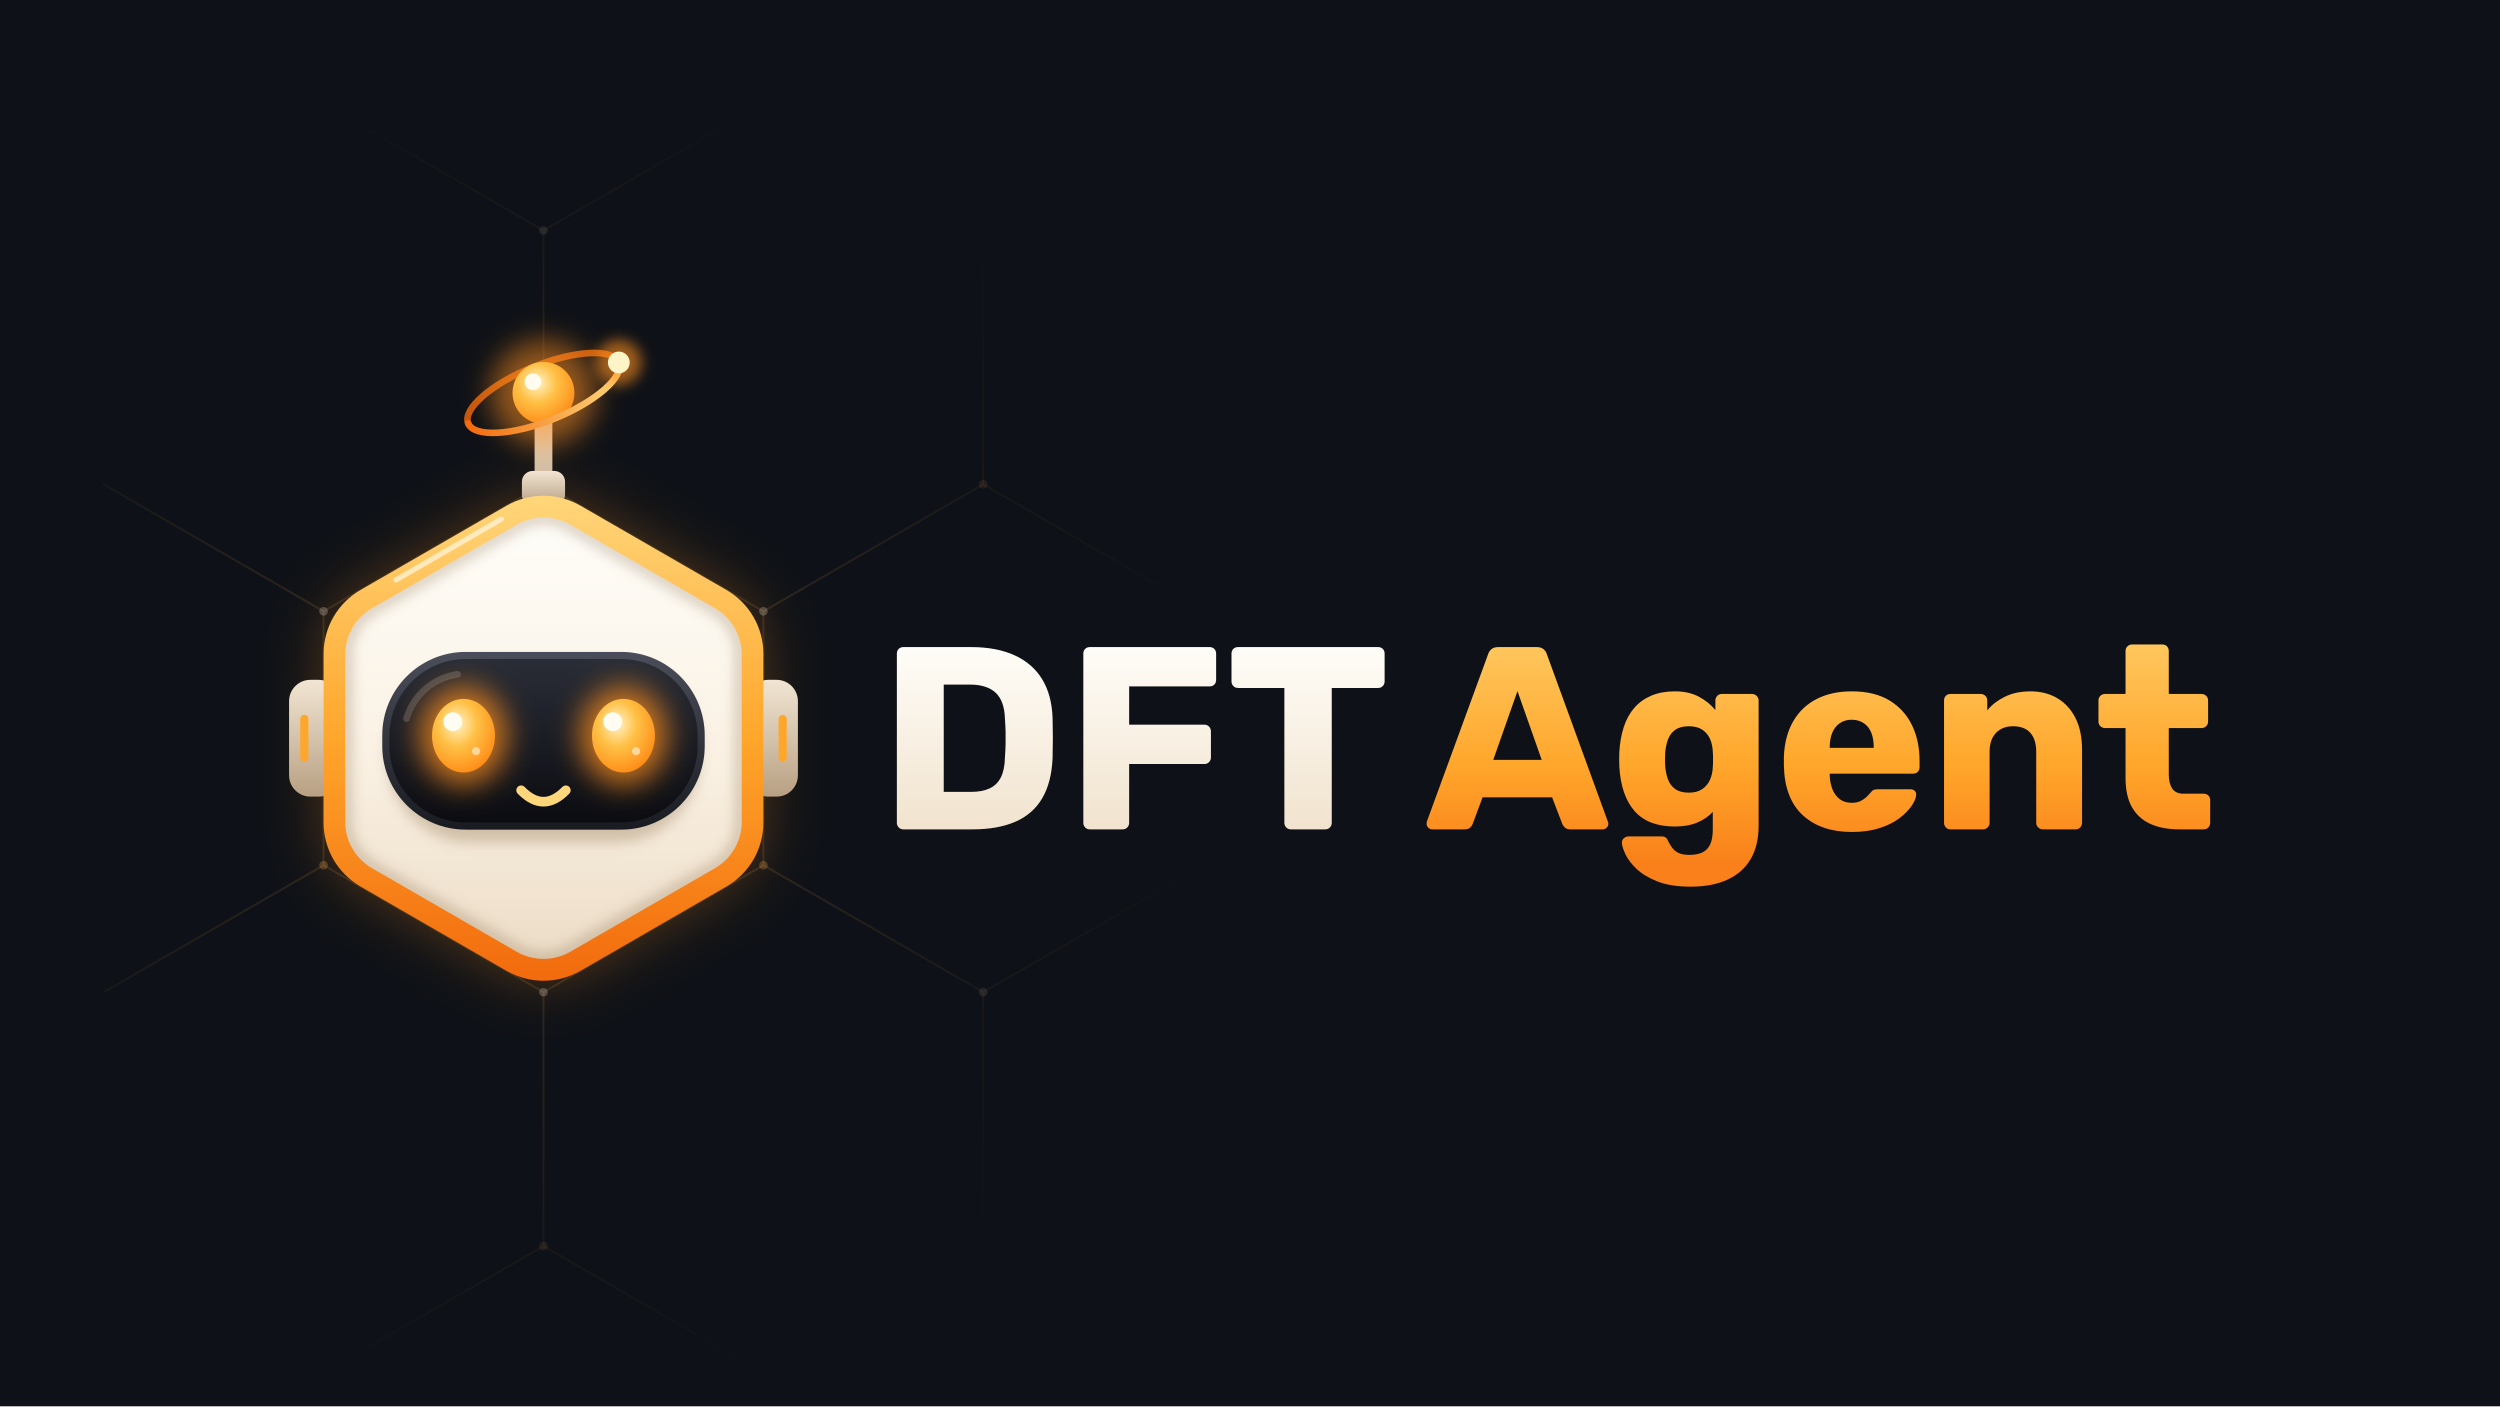
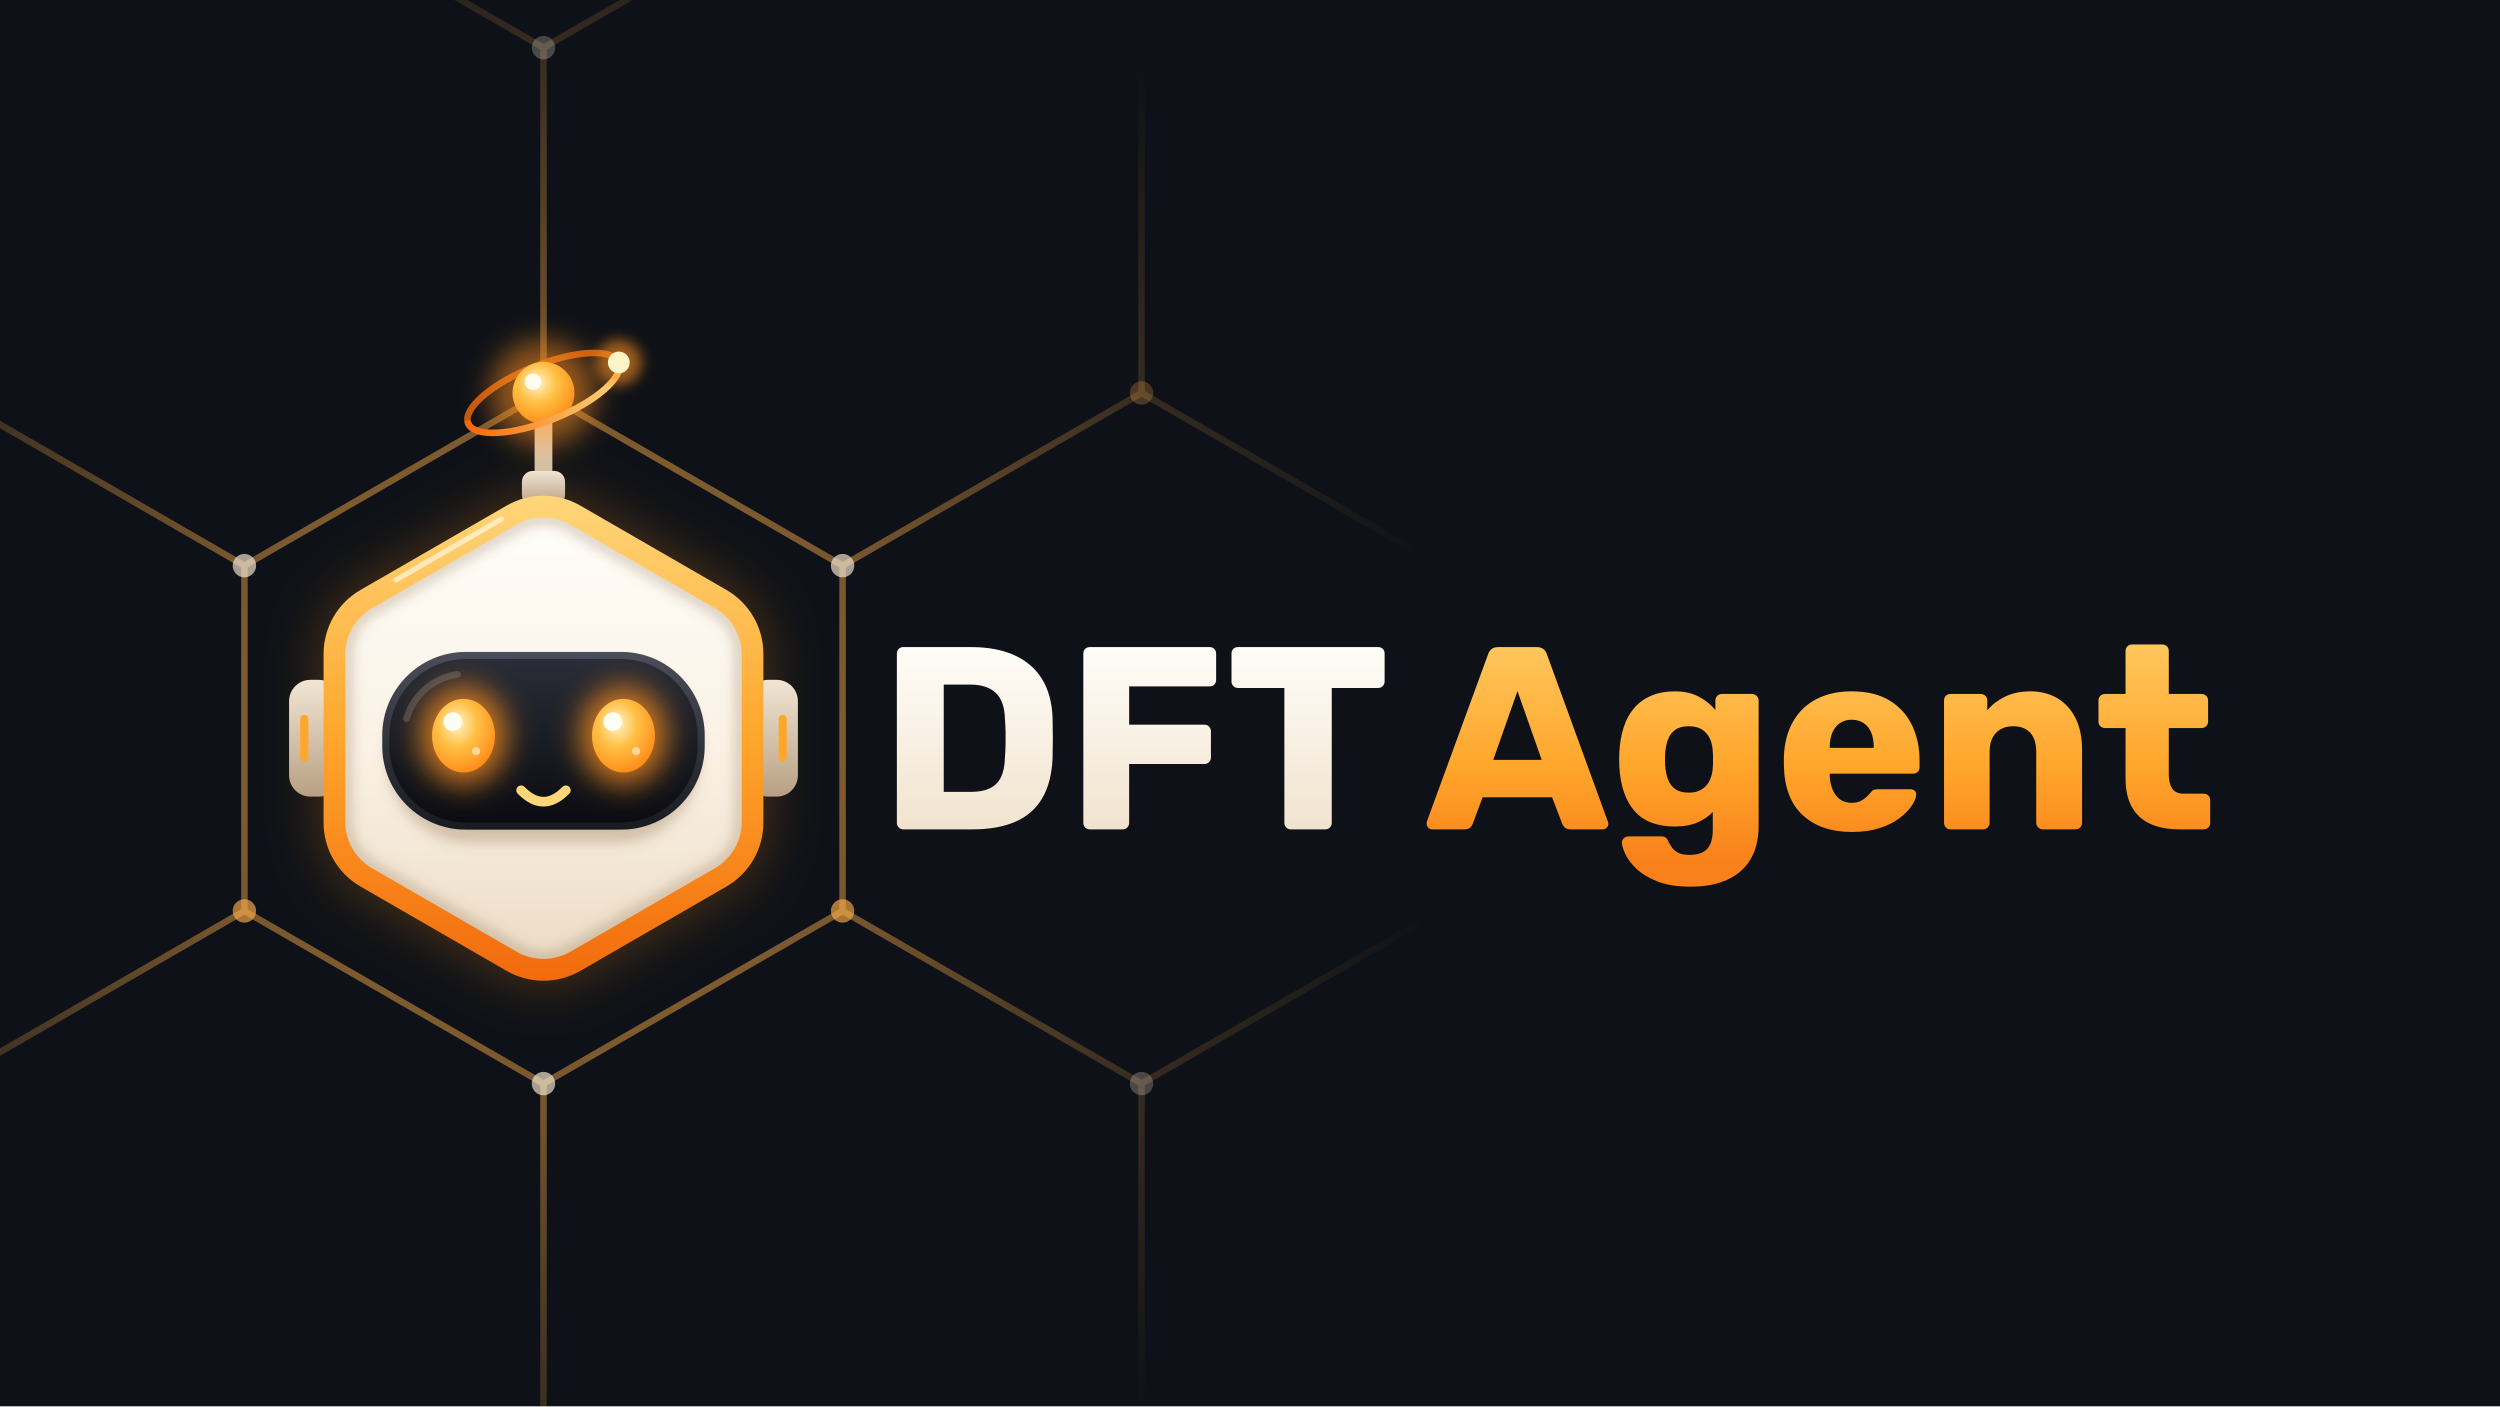
- <svg xmlns="http://www.w3.org/2000/svg" width="1920" height="1080" viewBox="0 0 1920 1080" role="img" aria-label="DFT Agent logo: a robot mascot aligned with a hexagonal crystal lattice, beside the name DFT Agent">
+ <svg xmlns="http://www.w3.org/2000/svg" width="1920" height="1080" viewBox="0 0 1920 1080" role="img" aria-label="DFT Agent logo">
  <rect width="1920" height="1080" fill="#0E1117" />
-   <g transform="translate(417.39 566.96) scale(0.7352941) translate(-417.39 -566.96)">
+   <svg x="0" y="0" viewBox="0 0 1920 1080" width="1920" height="1080">
    <defs>
      <radialGradient id="latL" gradientUnits="userSpaceOnUse" cx="417.39" cy="566.96" r="689.52">
-         <stop offset="0" stop-color="#FFB04A" stop-opacity="0.18" />
-         <stop offset=".4" stop-color="#FFB04A" stop-opacity="0.126" />
+         <stop offset="0" stop-color="#FFB04A" stop-opacity="0.62" />
+         <stop offset=".4" stop-color="#FFB04A" stop-opacity="0.434" />
        <stop offset="1" stop-color="#FFB04A" stop-opacity="0" />
      </radialGradient>
      <radialGradient id="latA" gradientUnits="userSpaceOnUse" cx="417.39" cy="566.96" r="689.52">
-         <stop offset="0" stop-color="#FFB04A" stop-opacity="0.34" />
-         <stop offset=".4" stop-color="#FFB04A" stop-opacity="0.238" />
+         <stop offset="0" stop-color="#FFB04A" stop-opacity="0.9" />
+         <stop offset=".4" stop-color="#FFB04A" stop-opacity="0.63" />
        <stop offset="1" stop-color="#FFB04A" stop-opacity="0" />
      </radialGradient>
      <radialGradient id="latB" gradientUnits="userSpaceOnUse" cx="417.39" cy="566.96" r="689.52">
-         <stop offset="0" stop-color="#FFF1DC" stop-opacity="0.34" />
-         <stop offset=".4" stop-color="#FFF1DC" stop-opacity="0.238" />
+         <stop offset="0" stop-color="#FFF1DC" stop-opacity="0.9" />
+         <stop offset=".4" stop-color="#FFF1DC" stop-opacity="0.63" />
        <stop offset="1" stop-color="#FFF1DC" stop-opacity="0" />
      </radialGradient>
    </defs>
-     <path d="M-41.9 301.8L187.7 434.4M-41.9 832.2L187.7 699.6M187.7 -96L417.4 36.6M187.7 434.4L187.7 699.6M187.7 434.4L417.4 301.8M187.7 699.6L417.4 832.2M187.7 1230L417.4 1097.4M417.4 36.6L417.4 301.8M417.4 36.6L647.1 -96M417.4 301.8L647.1 434.4M417.4 832.2L417.4 1097.4M417.4 832.2L647.1 699.6M417.4 1097.4L647.1 1230M647.1 434.4L647.1 699.6M647.1 434.4L876.7 301.8M647.1 699.6L876.7 832.2M876.7 36.6L876.7 301.8M876.7 301.8L1106.4 434.4M876.7 832.2L876.7 1097.4M876.7 832.2L1106.4 699.6" fill="none" stroke="url(#latL)" stroke-width="2.0" stroke-linecap="round" />
-     <path d="M183.2 699.6a4.5 4.5 0 1 0 9 0a4.5 4.5 0 1 0 -9 0M412.9 301.8a4.5 4.5 0 1 0 9 0a4.5 4.5 0 1 0 -9 0M412.9 1097.4a4.5 4.5 0 1 0 9 0a4.5 4.5 0 1 0 -9 0M642.6 699.6a4.5 4.5 0 1 0 9 0a4.5 4.5 0 1 0 -9 0M872.2 301.8a4.5 4.5 0 1 0 9 0a4.5 4.5 0 1 0 -9 0" fill="url(#latA)" />
-     <path d="M183.2 434.4a4.5 4.5 0 1 0 9 0a4.5 4.5 0 1 0 -9 0M412.9 36.6a4.5 4.5 0 1 0 9 0a4.5 4.5 0 1 0 -9 0M412.9 832.2a4.5 4.5 0 1 0 9 0a4.5 4.5 0 1 0 -9 0M642.6 434.4a4.5 4.5 0 1 0 9 0a4.5 4.5 0 1 0 -9 0M872.2 832.2a4.5 4.5 0 1 0 9 0a4.5 4.5 0 1 0 -9 0" fill="url(#latB)" />
-   </g>
-   <svg x="162" y="210" width="1595" height="612" viewBox="0 0 1595 612" aria-label="DFT Agent logo: a robot mascot with a hexagonal head and an atom for an antenna, beside the name DFT Agent">
+     <path d="M-41.9 301.8L187.7 434.4M-41.9 832.2L187.7 699.6M187.7 -96L417.4 36.6M187.7 434.4L187.7 699.6M187.7 434.4L417.4 301.8M187.7 699.6L417.4 832.2M187.7 1230L417.4 1097.4M417.4 36.6L417.4 301.8M417.4 36.6L647.1 -96M417.4 301.8L647.1 434.4M417.4 832.2L417.4 1097.4M417.4 832.2L647.1 699.6M417.4 1097.4L647.1 1230M647.1 434.4L647.1 699.6M647.1 434.4L876.7 301.8M647.1 699.6L876.7 832.2M876.7 36.6L876.7 301.8M876.7 301.8L1106.4 434.4M876.7 832.2L876.7 1097.4M876.7 832.2L1106.4 699.6" fill="none" stroke="url(#latL)" stroke-width="5" stroke-linecap="round" />
+     <path d="M178.7 699.6a9 9 0 1 0 18 0a9 9 0 1 0 -18 0M408.4 301.8a9 9 0 1 0 18 0a9 9 0 1 0 -18 0M408.4 1097.4a9 9 0 1 0 18 0a9 9 0 1 0 -18 0M638.1 699.6a9 9 0 1 0 18 0a9 9 0 1 0 -18 0M867.7 301.8a9 9 0 1 0 18 0a9 9 0 1 0 -18 0" fill="url(#latA)" />
+     <path d="M178.7 434.4a9 9 0 1 0 18 0a9 9 0 1 0 -18 0M408.4 36.6a9 9 0 1 0 18 0a9 9 0 1 0 -18 0M408.4 832.2a9 9 0 1 0 18 0a9 9 0 1 0 -18 0M638.1 434.4a9 9 0 1 0 18 0a9 9 0 1 0 -18 0M867.7 832.2a9 9 0 1 0 18 0a9 9 0 1 0 -18 0" fill="url(#latB)" />
+   </svg>
+   <svg x="162" y="210" viewBox="0 0 1595 612" aria-label="DFT Agent logo: a robot mascot with a hexagonal head and an atom for an antenna, beside the name DFT Agent" width="1595" height="612">
    <defs>
      <linearGradient id="dfaRing" x1="0" y1="0" x2="0" y2="1">
        <stop offset="0" stop-color="#FFD67A" />
        <stop offset=".5" stop-color="#FFA62B" />
        <stop offset="1" stop-color="#F26A0D" />
      </linearGradient>
      <linearGradient id="dfaRim" x1="0" y1="0" x2="0" y2="1">
        <stop offset="0" stop-color="#F4E8D7" />
        <stop offset="1" stop-color="#C4AC8E" />
      </linearGradient>
      <linearGradient id="dfaFace" x1="0" y1="0" x2="0" y2="1">
        <stop offset="0" stop-color="#FFFEFA" />
        <stop offset=".55" stop-color="#FAF1E3" />
        <stop offset="1" stop-color="#EBDBC5" />
      </linearGradient>
      <linearGradient id="dfaBezel" x1="0" y1="0" x2="0" y2="1">
        <stop offset="0" stop-color="#4A4E5A" />
        <stop offset="1" stop-color="#191B21" />
      </linearGradient>
      <linearGradient id="dfaVisor" x1="0" y1="0" x2="0" y2="1">
        <stop offset="0" stop-color="#2A2D37" />
        <stop offset="1" stop-color="#0B0C11" />
      </linearGradient>
      <radialGradient id="dfaEye" cx=".4" cy=".34" r=".75">
        <stop offset="0" stop-color="#FFF4C8" />
        <stop offset=".42" stop-color="#FFC045" />
        <stop offset="1" stop-color="#FF8410" />
      </radialGradient>
      <linearGradient id="dfaOrbit" x1="0" y1="0" x2="1" y2="0">
        <stop offset="0" stop-color="#F26A0D" />
        <stop offset="1" stop-color="#FFD67A" />
      </linearGradient>
      <linearGradient id="dfaEar" x1="0" y1="0" x2="0" y2="1">
        <stop offset="0" stop-color="#F1E5D3" />
        <stop offset="1" stop-color="#B8A083" />
      </linearGradient>
      <filter id="dfaGlow" x="-100%" y="-100%" width="300%" height="300%">
        <feGaussianBlur stdDeviation="10.72" />
      </filter>
      <filter id="dfaHalo" x="-50%" y="-50%" width="200%" height="200%">
        <feGaussianBlur stdDeviation="21.45" />
      </filter>
      <filter id="dfaSoft" x="-50%" y="-50%" width="200%" height="200%">
        <feGaussianBlur stdDeviation="4.88" />
      </filter>
      <linearGradient id="dfaWord" gradientUnits="userSpaceOnUse" x1="0" y1="286.96" x2="0" y2="453.36">
        <stop offset="0" stop-color="#FFC65C" />
        <stop offset=".55" stop-color="#FFA62B" />
        <stop offset="1" stop-color="#F9801A" />
      </linearGradient>
      <linearGradient id="dfaIvory" gradientUnits="userSpaceOnUse" x1="0" y1="286.96" x2="0" y2="426.96">
        <stop offset="0" stop-color="#FFFDF8" />
        <stop offset="1" stop-color="#F1E3CE" />
      </linearGradient>
    </defs>
    <path d="M227.12 178.29A56.55 56.55 0 0 1 283.67 178.29L395.99 243.14A56.55 56.55 0 0 1 424.27 292.11L424.27 421.81A56.55 56.55 0 0 1 395.99 470.79L283.67 535.64A56.55 56.55 0 0 1 227.12 535.64L114.79 470.79A56.55 56.55 0 0 1 86.52 421.81L86.52 292.11A56.55 56.55 0 0 1 114.79 243.14Z" fill="#FF8F1F" opacity="0.3" filter="url(#dfaHalo)" />
    <path d="M76.38 312.11H82.62A16.38 16.38 0 0 1 99 328.49V385.43A16.38 16.38 0 0 1 82.62 401.81H76.38A16.38 16.38 0 0 1 60 385.43V328.49A16.38 16.38 0 0 1 76.38 312.11Z" fill="url(#dfaEar)" />
    <path d="M71.7 339.02H71.7A3.12 3.12 0 0 1 74.82 342.14V371.78A3.12 3.12 0 0 1 71.7 374.9H71.7A3.12 3.12 0 0 1 68.58 371.78V342.14A3.12 3.12 0 0 1 71.7 339.02Z" fill="#FFA62B" />
    <path d="M428.17 312.11H434.41A16.38 16.38 0 0 1 450.79 328.49V385.43A16.38 16.38 0 0 1 434.41 401.81H428.17A16.38 16.38 0 0 1 411.79 385.43V328.49A16.38 16.38 0 0 1 428.17 312.11Z" fill="url(#dfaEar)" />
    <path d="M439.09 339.02H439.09A3.12 3.12 0 0 1 442.21 342.14V371.78A3.12 3.12 0 0 1 439.09 374.9H439.09A3.12 3.12 0 0 1 435.97 371.78V342.14A3.12 3.12 0 0 1 439.09 339.02Z" fill="#FFA62B" />
    <path d="M255.39 91.76H255.39A6.83 6.83 0 0 1 262.22 98.59V190.24A6.83 6.83 0 0 1 255.39 197.06H255.39A6.83 6.83 0 0 1 248.57 190.24V98.59A6.83 6.83 0 0 1 255.39 91.76Z" fill="url(#dfaEar)" />
    <path d="M247.11 151.68H263.68A8.29 8.29 0 0 1 271.97 159.97V169.92A8.29 8.29 0 0 1 263.68 178.2H247.11A8.29 8.29 0 0 1 238.82 169.92V159.97A8.29 8.29 0 0 1 247.11 151.68Z" fill="url(#dfaEar)" />
    <path d="M230.93 185.65A48.93 48.93 0 0 1 279.86 185.65L391.52 250.12A48.93 48.93 0 0 1 415.98 292.49L415.98 421.43A48.93 48.93 0 0 1 391.52 463.8L279.86 528.27A48.93 48.93 0 0 1 230.93 528.27L119.27 463.8A48.93 48.93 0 0 1 94.81 421.43L94.81 292.49A48.93 48.93 0 0 1 119.27 250.12Z" fill="url(#dfaFace)" />
    <path d="M234.74 193.02A41.3 41.3 0 0 1 276.05 193.02L387.04 257.11A41.3 41.3 0 0 1 407.69 292.88L407.69 421.05A41.3 41.3 0 0 1 387.04 456.81L276.05 520.9A41.3 41.3 0 0 1 234.74 520.9L123.75 456.81A41.3 41.3 0 0 1 103.09 421.05L103.09 292.88A41.3 41.3 0 0 1 123.75 257.11Z" fill="none" stroke="#7A5A34" stroke-width="9.75" opacity=".30" filter="url(#dfaSoft)" />
    <path d="M227.12 178.29A56.55 56.55 0 0 1 283.67 178.29L395.99 243.14A56.55 56.55 0 0 1 424.27 292.11L424.27 421.81A56.55 56.55 0 0 1 395.99 470.79L283.67 535.64A56.55 56.55 0 0 1 227.12 535.64L114.79 470.79A56.55 56.55 0 0 1 86.52 421.81L86.52 292.11A56.55 56.55 0 0 1 114.79 243.14ZM234.74 193.02A41.3 41.3 0 0 1 276.05 193.02L387.04 257.11A41.3 41.3 0 0 1 407.69 292.88L407.69 421.05A41.3 41.3 0 0 1 387.04 456.81L276.05 520.9A41.3 41.3 0 0 1 234.74 520.9L123.75 456.81A41.3 41.3 0 0 1 103.09 421.05L103.09 292.88A41.3 41.3 0 0 1 123.75 257.11Z" fill-rule="evenodd" fill="url(#dfaRing)" />
    <path d="M142.06 235.44L223.01 188.7" fill="none" stroke="#FFF7DF" stroke-width="3.98" stroke-linecap="round" opacity=".7" />
    <path d="M199.62 300.41H311.16A64.16 64.16 0 0 1 375.32 364.57V372.76A64.16 64.16 0 0 1 311.16 436.91H199.62A64.16 64.16 0 0 1 135.47 372.76V364.57A64.16 64.16 0 0 1 199.62 300.41Z" fill="#7A5A34" opacity=".30" filter="url(#dfaSoft)" />
    <path d="M195.72 290.66H315.06A64.16 64.16 0 0 1 379.22 354.82V363.01A64.16 64.16 0 0 1 315.06 427.16H195.72A64.16 64.16 0 0 1 131.57 363.01V354.82A64.16 64.16 0 0 1 195.72 290.66Z" fill="url(#dfaBezel)" />
    <path d="M196.05 296.12H314.74A59.02 59.02 0 0 1 373.76 355.14V362.68A59.02 59.02 0 0 1 314.74 421.7H196.05A59.02 59.02 0 0 1 137.03 362.68V355.14A59.02 59.02 0 0 1 196.05 296.12Z" fill="url(#dfaVisor)" />
    <path d="M150.19 341.99A47.71 47.71 0 0 1 189.41 307.89" fill="none" stroke="#fff" stroke-width="5.07" stroke-linecap="round" opacity=".16" />
    <ellipse cx="193.97" cy="355.01" rx="33.85" ry="38.17" fill="#FF8F1F" opacity=".75" filter="url(#dfaGlow)" />
    <ellipse cx="316.82" cy="355.01" rx="33.85" ry="38.17" fill="#FF8F1F" opacity=".75" filter="url(#dfaGlow)" />
    <ellipse cx="193.97" cy="355.01" rx="24.18" ry="28.27" fill="url(#dfaEye)" />
    <circle cx="185.75" cy="344.27" r="7.25" fill="#FFFDF2" />
    <circle cx="203.64" cy="366.89" r="3.14" fill="#FFFDF2" opacity=".55" />
    <ellipse cx="316.82" cy="355.01" rx="24.18" ry="28.27" fill="url(#dfaEye)" />
    <circle cx="308.6" cy="344.27" r="7.25" fill="#FFFDF2" />
    <circle cx="326.49" cy="366.89" r="3.14" fill="#FFFDF2" opacity=".55" />
    <path d="M238.23 396.94Q255.39 414.49 272.55 396.94" fill="none" stroke="#FFD67A" stroke-width="7.41" stroke-linecap="round" />
    <path d="M197.54 115.14A62.4 21.45 -22 0 1 313.25 68.38" fill="none" stroke="#F26A0D" stroke-width="5.07" stroke-linecap="round" opacity=".8" />
    <circle cx="255.39" cy="91.76" r="40.44" fill="#FF8F1F" opacity=".55" filter="url(#dfaGlow)" />
    <circle cx="255.39" cy="91.76" r="23.79" fill="url(#dfaEye)" />
    <circle cx="247.31" cy="83.2" r="6.42" fill="#FFFDF2" opacity=".95" />
    <path d="M313.25 68.38A62.4 21.45 -22 0 1 197.54 115.14" fill="none" stroke="url(#dfaOrbit)" stroke-width="5.07" stroke-linecap="round" />
    <circle cx="313.25" cy="68.38" r="17.61" fill="#FF8F1F" opacity=".6" filter="url(#dfaSoft)" />
    <circle cx="313.25" cy="68.38" r="8.38" fill="#FFF4C8" />
    <path d="M531.79 426.96Q529.59 426.96 528.19 425.46Q526.79 423.96 526.79 421.96V291.96Q526.79 289.76 528.19 288.36Q529.59 286.96 531.79 286.96H583.79Q603.39 286.96 617.19 293.26Q630.99 299.56 638.39 311.66Q645.79 323.76 646.39 341.56Q646.59 350.36 646.59 356.96Q646.59 363.56 646.39 372.16Q645.59 390.76 638.49 402.96Q631.39 415.16 617.89 421.06Q604.39 426.96 584.79 426.96ZM562.79 398.16H583.79Q592.39 398.16 598.09 395.46Q603.79 392.76 606.69 386.96Q609.59 381.16 609.79 371.76Q610.19 365.96 610.29 361.36Q610.39 356.76 610.29 352.16Q610.19 347.56 609.79 341.96Q609.39 328.36 602.69 322.06Q595.99 315.76 582.79 315.76H562.79ZM674.99 426.96Q672.79 426.96 671.39 425.46Q669.99 423.96 669.99 421.96V291.96Q669.99 289.76 671.39 288.36Q672.79 286.96 674.99 286.96H766.99Q769.19 286.96 770.59 288.36Q771.99 289.76 771.99 291.96V312.16Q771.99 314.36 770.59 315.76Q769.19 317.16 766.99 317.16H705.19V346.56H762.99Q765.19 346.56 766.59 348.06Q767.99 349.56 767.99 351.76V371.76Q767.99 373.76 766.59 375.26Q765.19 376.76 762.99 376.76H705.19V421.96Q705.19 423.96 703.79 425.46Q702.39 426.96 700.19 426.96ZM829.39 426.96Q827.19 426.96 825.79 425.46Q824.39 423.96 824.39 421.96V318.36H788.79Q786.59 318.36 785.19 316.86Q783.79 315.36 783.79 313.36V291.96Q783.79 289.76 785.19 288.36Q786.59 286.96 788.79 286.96H896.39Q898.59 286.96 899.99 288.36Q901.39 289.76 901.39 291.96V313.36Q901.39 315.36 899.99 316.86Q898.59 318.36 896.39 318.36H860.79V421.96Q860.79 423.96 859.39 425.46Q857.99 426.96 855.79 426.96Z" fill="url(#dfaIvory)" />
    <path d="M937.82 426.96Q936.22 426.96 934.92 425.66Q933.62 424.36 933.62 422.76Q933.62 421.76 933.82 420.96L980.82 292.56Q981.42 290.36 983.32 288.66Q985.22 286.96 988.62 286.96H1018.22Q1021.62 286.96 1023.52 288.66Q1025.42 290.36 1026.02 292.56L1072.82 420.96Q1073.22 421.76 1073.22 422.76Q1073.22 424.36 1071.92 425.66Q1070.62 426.96 1068.82 426.96H1044.22Q1041.22 426.96 1039.72 425.46Q1038.22 423.96 1037.82 422.76L1030.02 402.36H976.62L969.02 422.76Q968.62 423.96 967.22 425.46Q965.82 426.96 962.42 426.96ZM984.82 373.56H1022.02L1003.42 320.76ZM1136.42 470.96Q1121.02 470.96 1110.92 466.96Q1100.82 462.96 1094.92 457.36Q1089.02 451.76 1086.42 446.26Q1083.82 440.76 1083.62 437.56Q1083.42 435.36 1085.02 433.86Q1086.62 432.36 1088.82 432.36H1114.22Q1116.22 432.36 1117.42 433.36Q1118.62 434.36 1119.42 436.56Q1120.62 438.76 1122.22 441.06Q1123.82 443.36 1126.92 444.96Q1130.02 446.56 1135.42 446.56Q1141.42 446.56 1145.42 444.66Q1149.42 442.76 1151.42 438.46Q1153.42 434.16 1153.42 426.96V413.56Q1148.82 418.56 1141.62 421.66Q1134.42 424.76 1124.22 424.76Q1114.02 424.76 1106.22 421.76Q1098.42 418.76 1093.22 412.76Q1088.02 406.76 1085.12 398.16Q1082.22 389.56 1081.62 378.36Q1081.42 373.16 1081.62 367.76Q1082.22 357.16 1085.02 348.46Q1087.82 339.76 1093.12 333.66Q1098.42 327.56 1106.22 324.26Q1114.02 320.96 1124.22 320.96Q1135.02 320.96 1142.72 325.06Q1150.42 329.16 1155.42 335.36V327.96Q1155.42 325.96 1156.82 324.46Q1158.22 322.96 1160.42 322.96H1183.42Q1185.62 322.96 1187.12 324.46Q1188.62 325.96 1188.62 327.96V424.16Q1188.62 439.36 1182.52 449.76Q1176.42 460.16 1164.72 465.56Q1153.02 470.96 1136.42 470.96ZM1135.02 398.76Q1141.42 398.76 1145.42 395.96Q1149.42 393.16 1151.32 388.76Q1153.22 384.36 1153.42 379.36Q1153.62 377.16 1153.62 373.16Q1153.62 369.16 1153.42 367.16Q1153.22 361.96 1151.32 357.56Q1149.42 353.16 1145.42 350.46Q1141.42 347.76 1135.02 347.76Q1128.42 347.76 1124.52 350.56Q1120.62 353.36 1118.92 358.16Q1117.22 362.96 1116.82 368.76Q1116.62 373.16 1116.82 377.76Q1117.22 383.56 1118.92 388.36Q1120.62 393.16 1124.52 395.96Q1128.42 398.76 1135.02 398.76ZM1260.22 428.96Q1236.62 428.96 1222.62 416.16Q1208.62 403.36 1208.02 378.16V371.16Q1208.62 355.36 1215.12 344.06Q1221.62 332.76 1233.12 326.86Q1244.62 320.96 1260.02 320.96Q1277.62 320.96 1289.12 327.96Q1300.62 334.96 1306.42 346.96Q1312.22 358.96 1312.22 374.36V379.16Q1312.22 381.36 1310.82 382.76Q1309.42 384.16 1307.22 384.16H1243.22V385.56Q1243.42 391.36 1245.32 396.16Q1247.22 400.96 1250.92 403.76Q1254.62 406.56 1260.02 406.56Q1264.02 406.56 1266.72 405.26Q1269.42 403.96 1271.22 402.26Q1273.02 400.56 1274.02 399.36Q1275.82 397.16 1276.92 396.66Q1278.02 396.16 1280.42 396.16H1305.22Q1307.22 396.16 1308.52 397.36Q1309.82 398.56 1309.62 400.56Q1309.42 403.96 1306.22 408.76Q1303.02 413.56 1296.92 418.26Q1290.82 422.96 1281.62 425.96Q1272.42 428.96 1260.22 428.96ZM1243.22 364.36H1277.02V363.96Q1277.02 357.36 1275.12 352.66Q1273.22 347.96 1269.32 345.36Q1265.42 342.76 1260.02 342.76Q1254.82 342.76 1251.02 345.36Q1247.22 347.96 1245.22 352.66Q1243.22 357.36 1243.22 363.96ZM1336.02 426.96Q1333.82 426.96 1332.42 425.46Q1331.02 423.96 1331.02 421.96V327.96Q1331.02 325.76 1332.42 324.36Q1333.82 322.96 1336.02 322.96H1359.02Q1361.22 322.96 1362.72 324.36Q1364.22 325.76 1364.22 327.96V335.56Q1369.22 329.36 1377.62 325.16Q1386.02 320.96 1397.42 320.96Q1409.02 320.96 1417.92 326.16Q1426.82 331.36 1431.92 341.36Q1437.02 351.36 1437.02 366.16V421.96Q1437.02 423.96 1435.62 425.46Q1434.22 426.96 1432.02 426.96H1406.82Q1404.82 426.96 1403.32 425.46Q1401.82 423.96 1401.82 421.96V367.36Q1401.82 357.96 1397.32 352.86Q1392.82 347.76 1384.02 347.76Q1375.82 347.76 1370.92 352.86Q1366.02 357.96 1366.02 367.36V421.96Q1366.02 423.96 1364.52 425.46Q1363.02 426.96 1361.02 426.96ZM1511.82 426.96Q1499.02 426.96 1489.72 422.86Q1480.42 418.76 1475.42 410.06Q1470.42 401.36 1470.42 387.56V349.16H1454.82Q1452.62 349.16 1451.12 347.76Q1449.62 346.36 1449.62 344.16V327.96Q1449.62 325.76 1451.12 324.36Q1452.62 322.96 1454.82 322.96H1470.42V289.96Q1470.42 287.76 1471.92 286.36Q1473.42 284.96 1475.42 284.96H1498.62Q1500.82 284.96 1502.22 286.36Q1503.62 287.76 1503.62 289.96V322.96H1528.62Q1530.82 322.96 1532.32 324.36Q1533.82 325.76 1533.82 327.96V344.16Q1533.82 346.36 1532.32 347.76Q1530.82 349.16 1528.62 349.16H1503.62V384.76Q1503.62 391.56 1506.22 395.56Q1508.82 399.56 1515.02 399.56H1530.42Q1532.62 399.56 1534.02 400.96Q1535.42 402.36 1535.42 404.56V421.96Q1535.42 423.96 1534.02 425.46Q1532.62 426.96 1530.42 426.96Z" fill="url(#dfaWord)" />
  </svg>
</svg>
